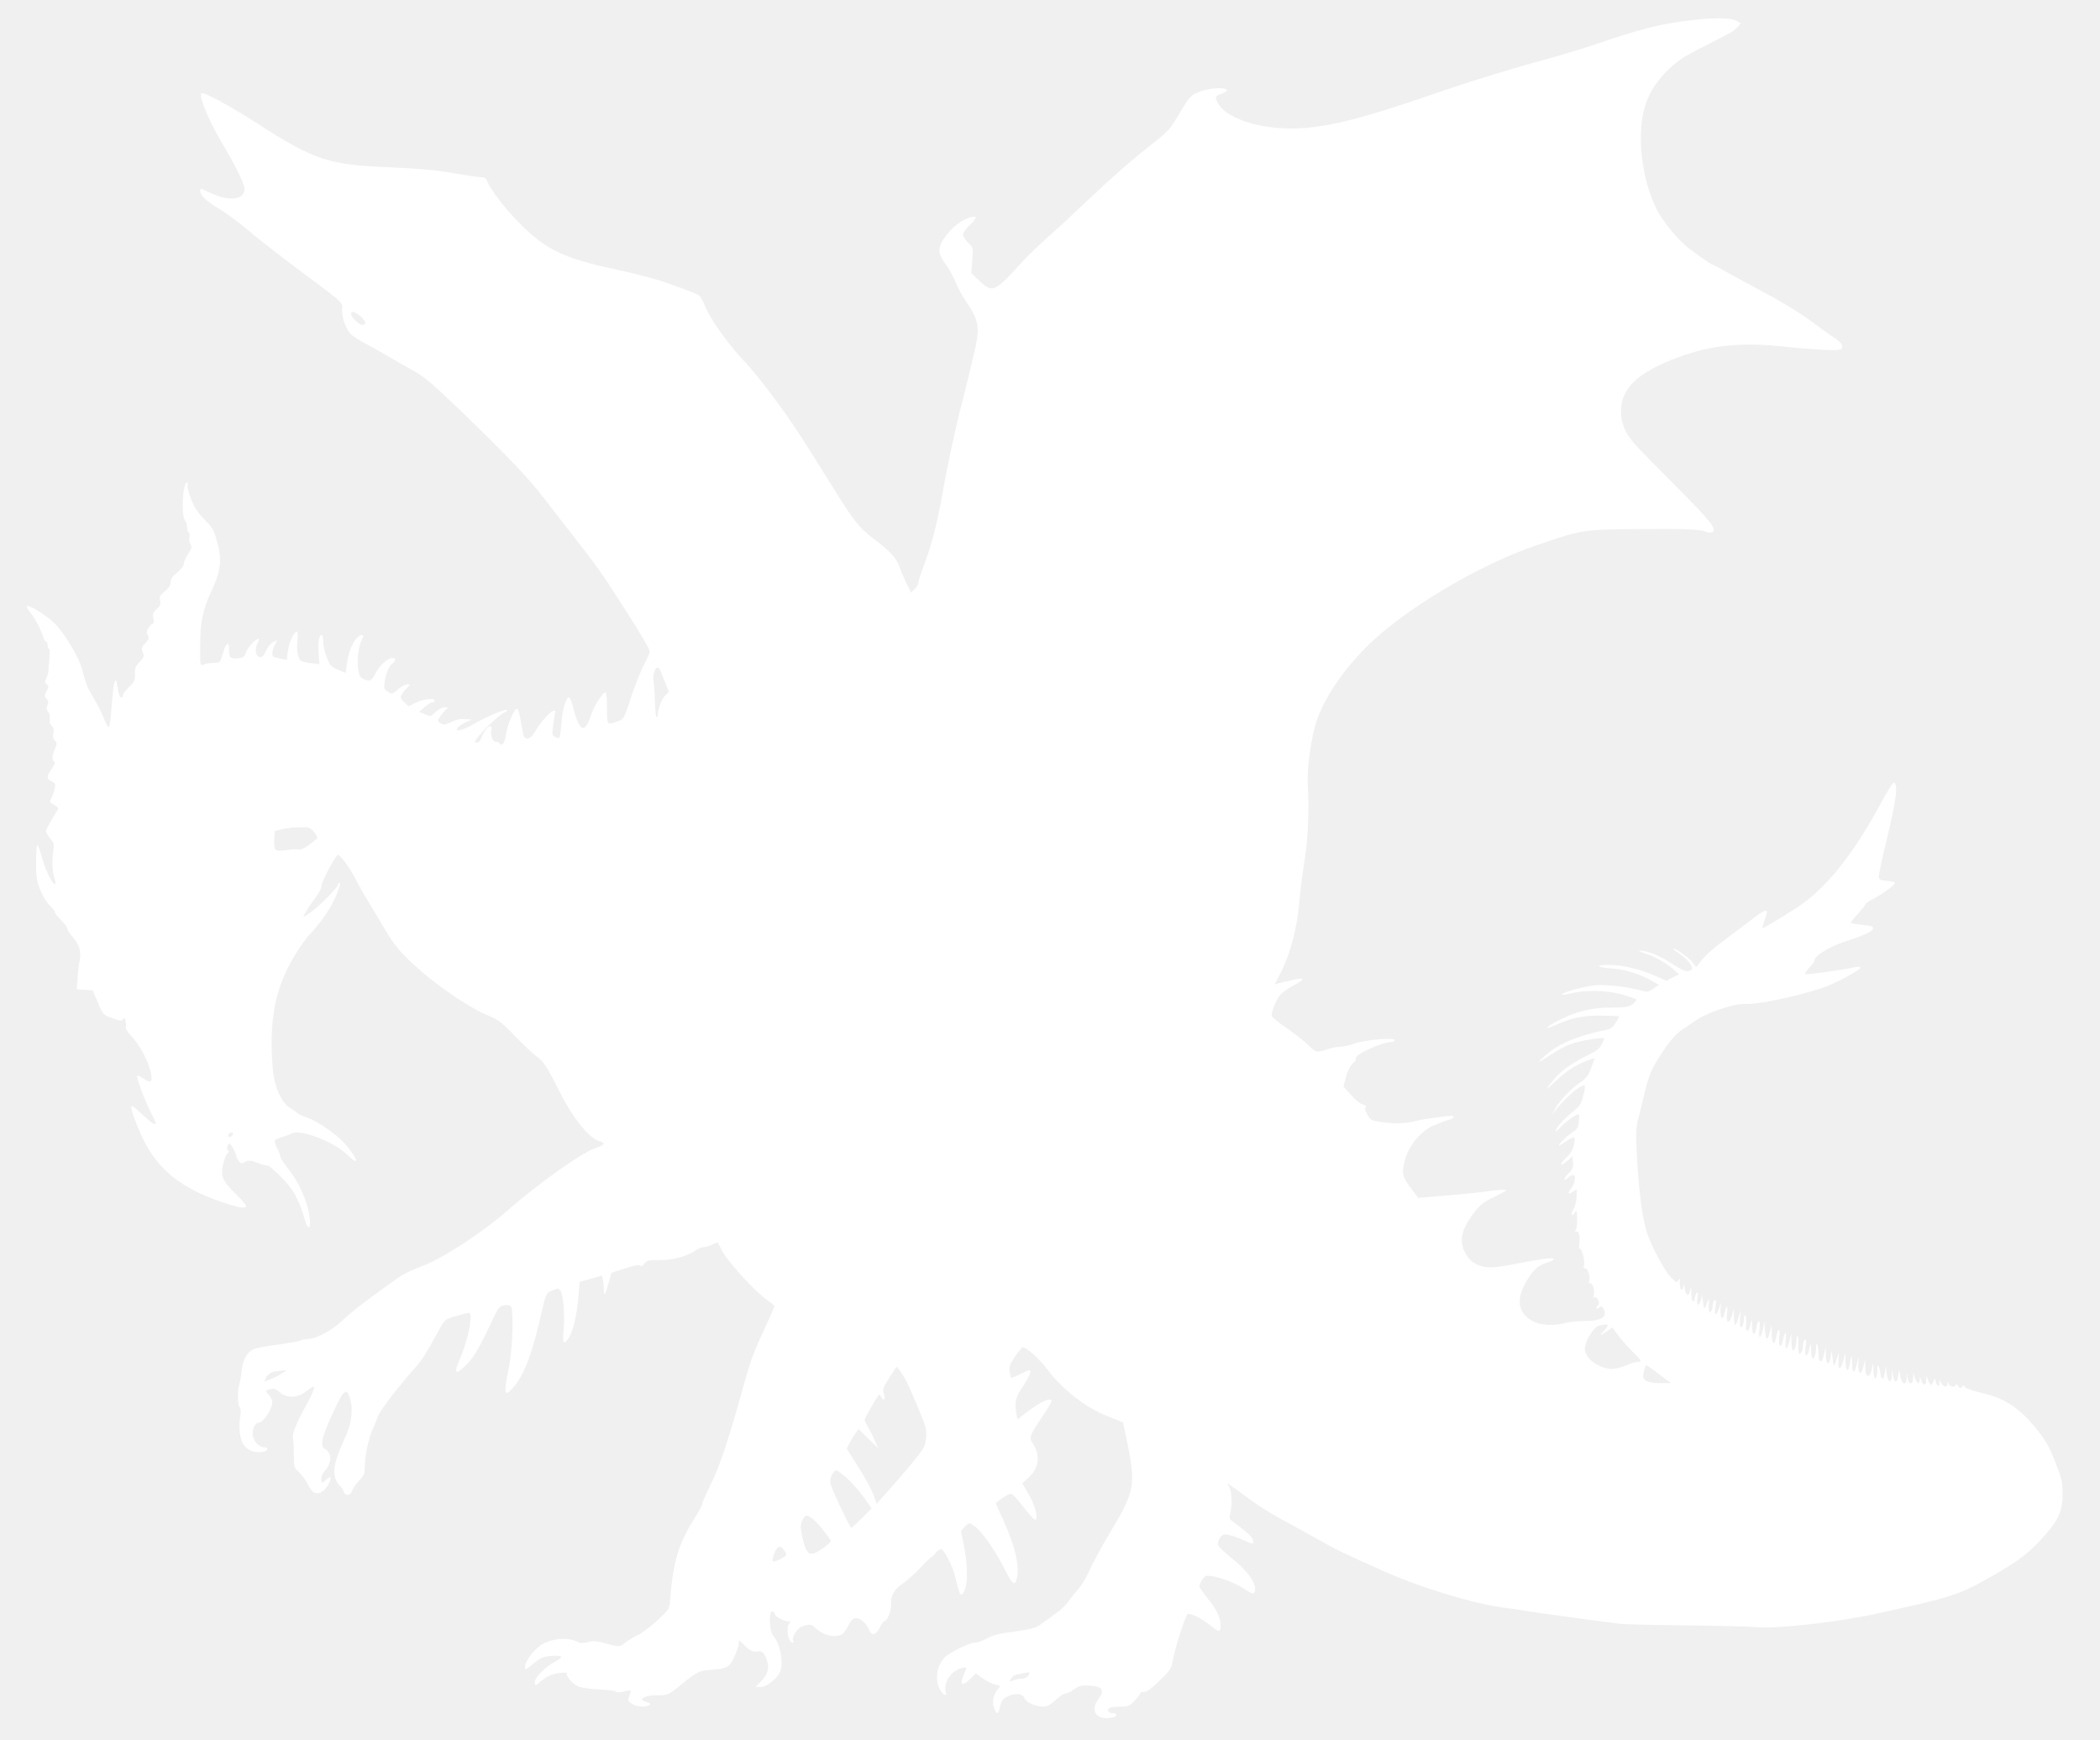
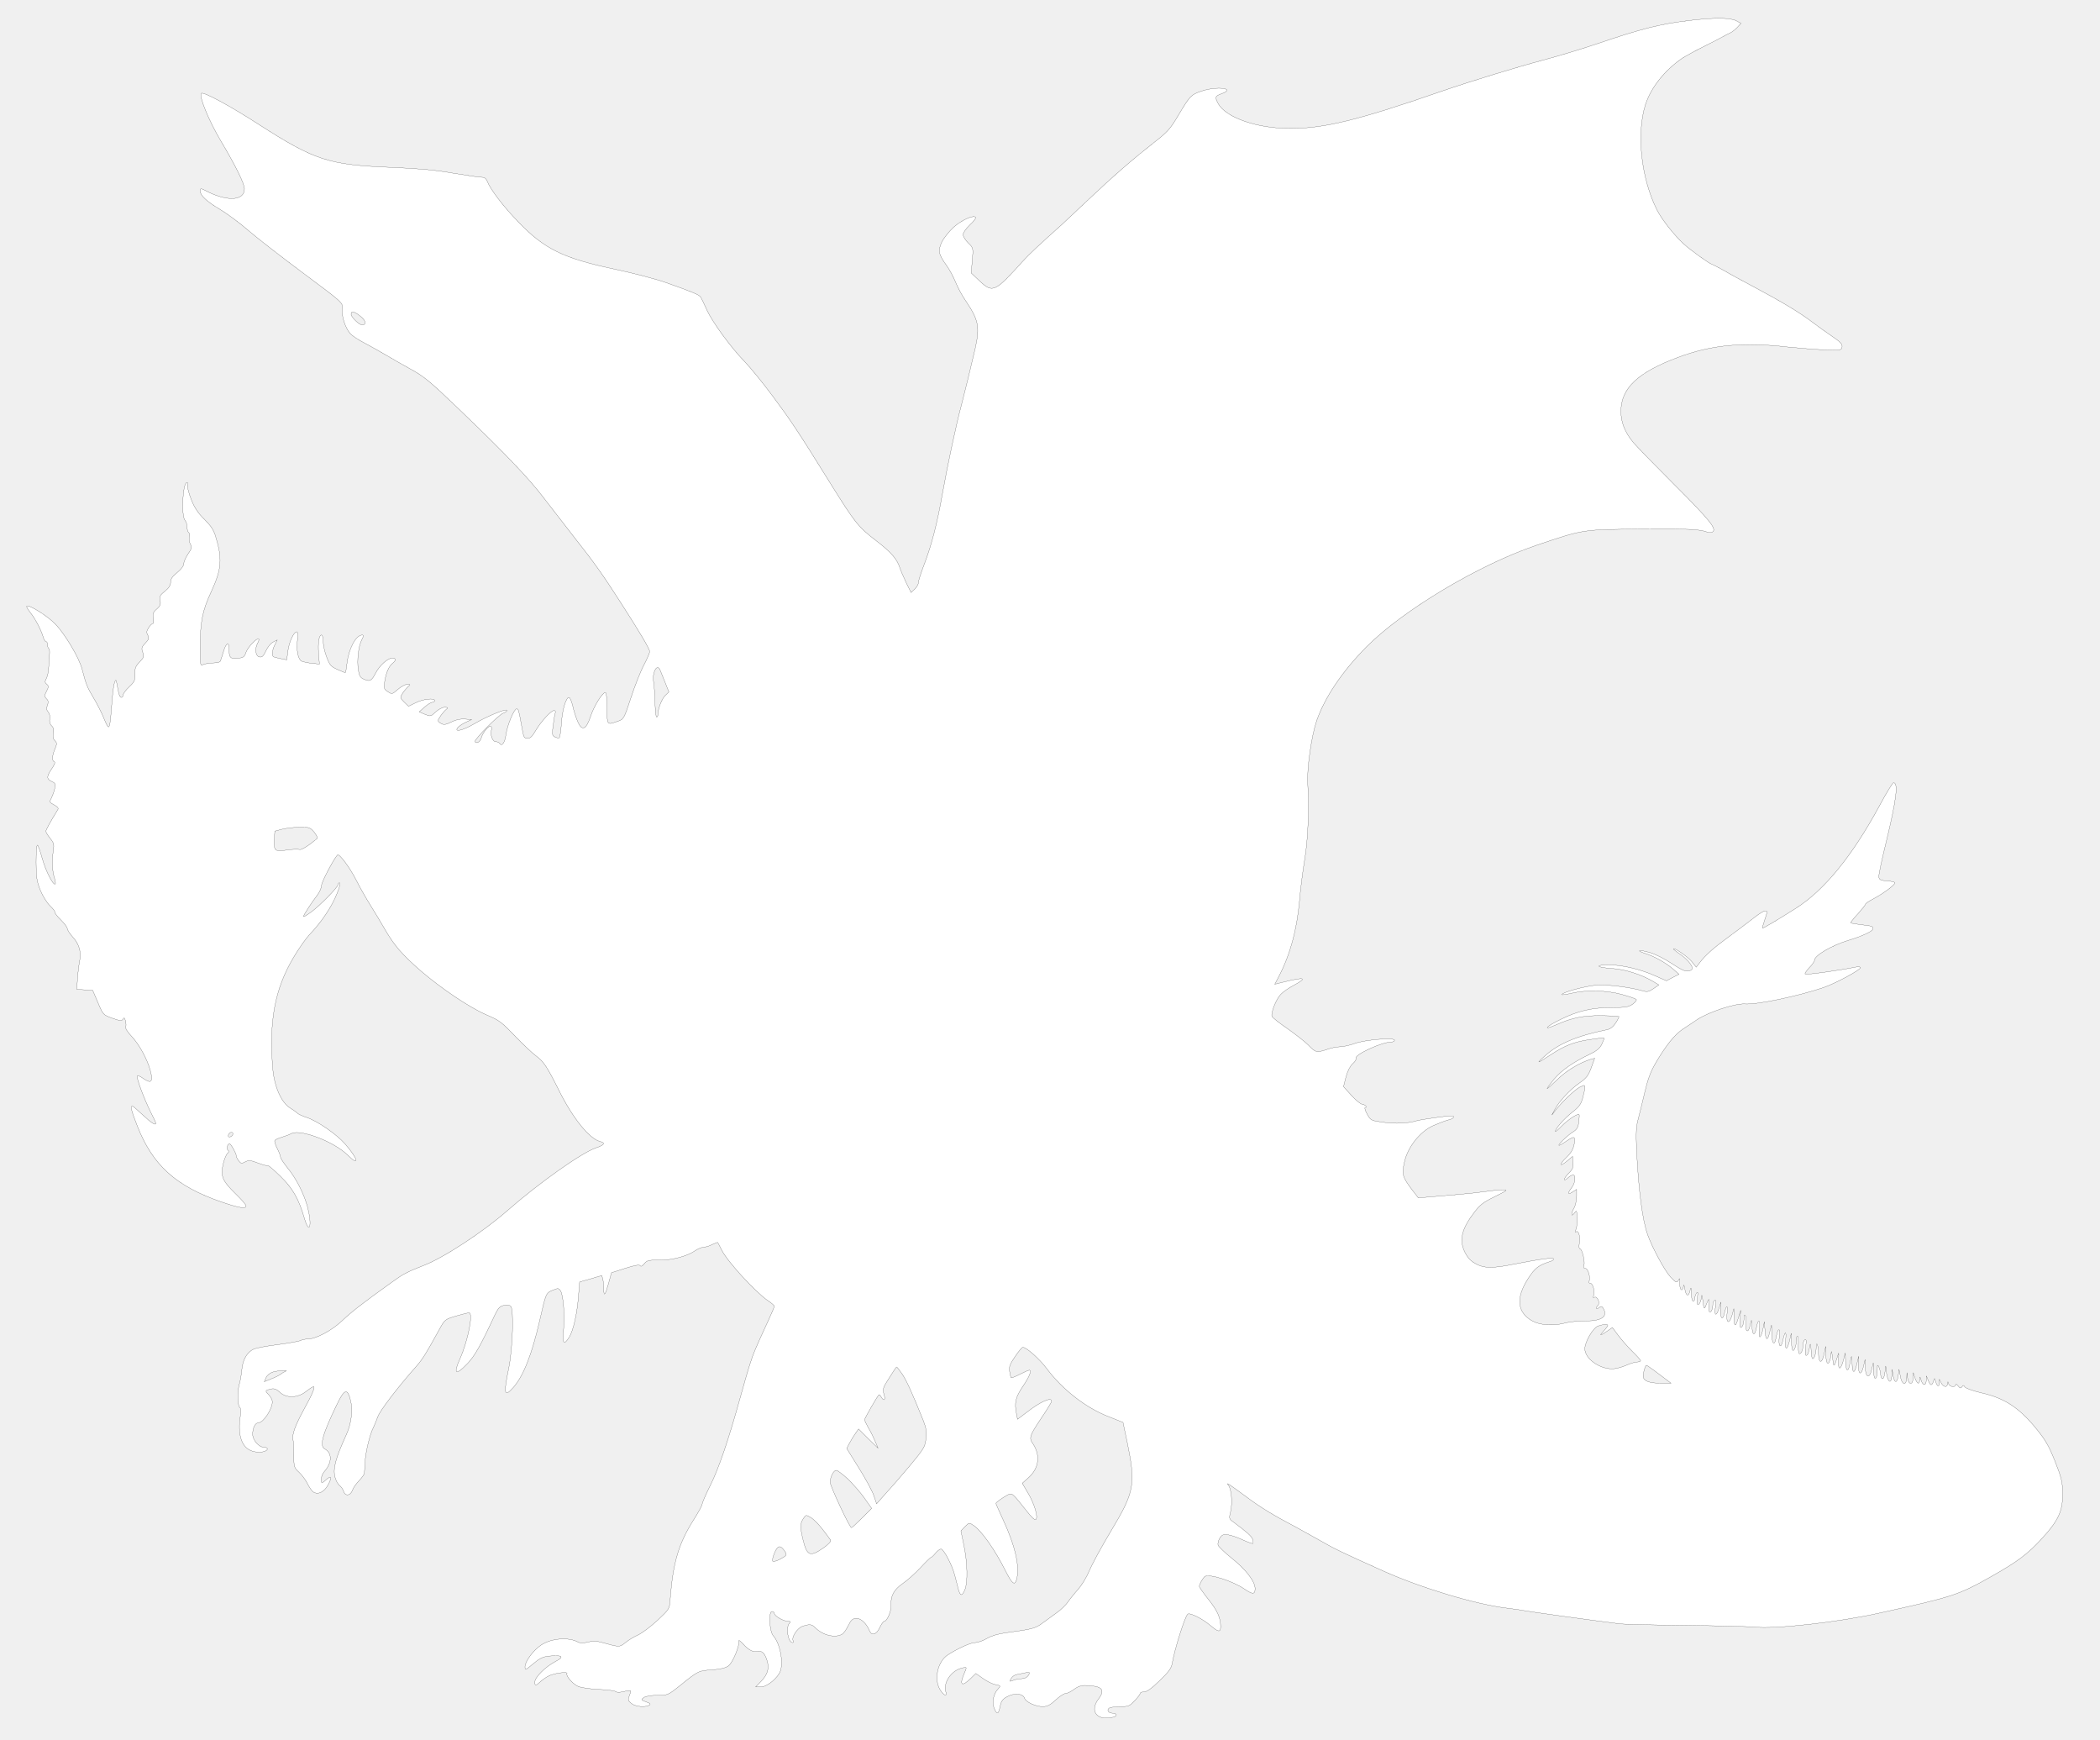
<svg xmlns="http://www.w3.org/2000/svg" version="1.0" width="1280pt" height="1060pt" viewBox="0 0 1280 1060" preserveAspectRatio="xMidYMid meet">
-   <g transform="translate(0,1060) scale(0.1,-0.1)" fill="#ffffff" stroke="none">
+   <g transform="translate(0,1060) scale(0.1,-0.1)" fill="#ffffff" stroke="#000000">
    <path d="M10295 10475 c-180 -22 -290 -50 -555 -140 -91 -31 -239 -76 -330 -100 -175 -47 -446 -130 -620 -190 -507 -176 -715 -227 -920 -228 -206 -1 -400 66 -446 154 -20 39 -18 43 22 58 91 33 -29 48 -125 15 -61 -21 -68 -28 -136 -142 -52 -88 -67 -105 -153 -172 -131 -103 -242 -199 -406 -354 -77 -72 -144 -135 -150 -141 -143 -128 -207 -188 -240 -225 -172 -191 -185 -197 -264 -123 l-52 49 6 76 c7 76 7 77 -25 108 -17 17 -31 40 -31 51 0 10 19 37 42 59 23 21 39 42 35 46 -15 15 -87 -18 -135 -61 -27 -25 -60 -66 -72 -91 -24 -53 -20 -73 31 -144 16 -21 39 -66 53 -98 13 -33 42 -87 66 -121 75 -112 83 -154 54 -285 -30 -129 -62 -260 -83 -341 -31 -113 -87 -376 -116 -540 -32 -183 -67 -318 -112 -435 -20 -52 -36 -102 -35 -111 0 -9 -10 -27 -22 -38 l-23 -22 -31 63 c-16 35 -33 74 -37 87 -17 54 -53 96 -146 167 -109 84 -127 107 -278 349 -200 322 -240 381 -349 528 -62 84 -140 179 -172 212 -83 85 -196 239 -231 315 -16 36 -33 71 -38 79 -7 14 -51 32 -206 87 -68 24 -198 58 -320 84 -312 66 -428 123 -586 288 -88 90 -171 199 -188 245 -8 20 -17 27 -38 27 -16 0 -93 12 -173 25 -105 19 -208 28 -375 35 -383 15 -467 43 -808 262 -178 115 -338 201 -350 189 -16 -16 47 -169 118 -288 91 -153 145 -262 145 -294 0 -75 -111 -79 -242 -8 -24 12 -28 11 -28 -5 0 -26 41 -65 118 -110 42 -25 120 -82 173 -128 53 -46 205 -164 338 -263 239 -178 241 -180 237 -213 -6 -44 18 -121 49 -155 14 -15 54 -41 88 -58 34 -18 93 -51 132 -74 38 -23 102 -59 140 -80 92 -50 122 -75 322 -267 278 -268 410 -407 501 -527 48 -62 130 -168 182 -235 122 -154 174 -228 282 -396 121 -188 178 -285 178 -301 0 -8 -16 -45 -35 -81 -20 -37 -55 -126 -79 -199 -43 -131 -44 -132 -82 -145 -65 -23 -64 -24 -64 81 0 56 -4 95 -10 95 -18 0 -69 -81 -90 -145 -27 -82 -53 -93 -79 -32 -10 23 -24 66 -30 95 -7 28 -17 52 -23 52 -18 0 -41 -76 -46 -158 -3 -45 -9 -85 -13 -88 -5 -3 -17 0 -27 5 -17 9 -18 17 -10 73 4 35 10 69 13 76 2 6 -1 12 -8 12 -19 0 -80 -68 -112 -122 -20 -35 -33 -48 -50 -48 -20 0 -24 7 -34 68 -19 105 -21 112 -32 112 -16 0 -57 -99 -65 -156 -6 -49 -25 -76 -39 -54 -4 6 -14 10 -24 10 -20 0 -35 47 -25 74 3 8 1 17 -5 20 -11 7 -49 -38 -57 -70 -6 -24 -30 -39 -39 -24 -7 12 146 166 174 175 12 3 21 11 21 16 0 14 -122 -36 -198 -81 -72 -42 -127 -55 -101 -23 8 9 30 23 49 32 l35 16 -42 3 c-28 2 -55 -4 -82 -18 -32 -16 -46 -18 -61 -10 -11 6 -20 14 -20 18 0 11 32 55 50 69 13 11 12 12 -10 13 -13 0 -38 -13 -55 -29 -29 -28 -31 -28 -65 -14 l-35 15 33 29 c18 16 39 29 47 29 8 0 15 5 15 10 0 18 -68 11 -115 -12 l-45 -22 -27 26 c-26 26 -26 27 -8 55 10 15 26 33 34 40 14 11 13 12 -6 13 -12 0 -38 -14 -58 -31 -34 -30 -36 -31 -61 -14 -24 15 -25 21 -19 63 8 52 25 92 49 111 22 18 20 31 -3 31 -27 0 -78 -46 -101 -91 -25 -48 -35 -54 -70 -39 -24 10 -30 20 -36 57 -9 60 1 143 20 182 13 25 14 31 3 31 -37 0 -81 -81 -92 -172 -4 -32 -8 -58 -10 -58 -1 0 -23 9 -48 20 -40 18 -48 27 -66 76 -12 30 -21 73 -21 94 0 22 -4 40 -10 40 -16 0 -23 -47 -18 -114 l5 -63 -46 5 c-25 2 -54 9 -63 13 -22 12 -32 67 -25 130 4 29 2 49 -4 49 -18 0 -47 -62 -54 -116 l-7 -55 -36 7 c-20 4 -40 9 -44 11 -13 7 -9 42 7 73 l15 30 -24 -12 c-14 -6 -34 -30 -45 -54 -16 -34 -24 -41 -41 -37 -23 6 -28 50 -9 85 6 11 9 22 6 24 -10 10 -66 -49 -77 -80 -10 -30 -16 -34 -52 -38 -45 -4 -52 4 -52 60 0 45 -18 35 -34 -19 -8 -24 -15 -50 -18 -56 -2 -8 -20 -13 -44 -13 -23 0 -50 -5 -61 -10 -18 -10 -19 -6 -19 102 0 157 13 225 67 341 65 141 69 202 26 342 -11 36 -30 64 -67 100 -38 37 -60 70 -80 120 -15 38 -25 77 -23 87 3 10 2 18 -3 18 -27 0 -37 -207 -11 -233 6 -6 11 -23 11 -38 0 -15 5 -31 10 -34 6 -4 8 -16 4 -27 -3 -11 -1 -31 6 -43 11 -20 9 -28 -14 -61 -14 -21 -26 -48 -26 -60 0 -12 -16 -34 -40 -53 -29 -23 -40 -39 -40 -59 0 -19 -10 -35 -35 -55 -29 -23 -34 -32 -29 -56 5 -23 1 -34 -21 -53 -22 -19 -25 -28 -20 -55 3 -18 2 -33 -3 -33 -6 0 -17 -11 -26 -25 -13 -20 -14 -30 -5 -46 9 -18 7 -25 -15 -48 -23 -24 -25 -31 -16 -56 10 -25 7 -32 -19 -59 -25 -26 -30 -39 -28 -74 1 -38 -3 -47 -36 -78 -20 -19 -37 -42 -37 -50 0 -8 -4 -14 -9 -14 -11 0 -17 16 -27 75 -6 36 -8 37 -16 16 -4 -13 -10 -53 -13 -90 -17 -215 -16 -214 -55 -121 -12 30 -40 84 -61 119 -38 63 -45 82 -69 174 -18 69 -104 214 -164 275 -47 49 -161 120 -173 108 -3 -3 8 -22 25 -43 29 -37 64 -105 77 -150 3 -13 11 -23 16 -23 5 0 9 -9 9 -19 0 -11 3 -22 8 -24 6 -5 6 -20 -2 -124 -1 -21 -8 -48 -14 -59 -9 -17 -9 -24 3 -34 13 -10 12 -16 -1 -42 -14 -27 -14 -32 -1 -46 12 -11 13 -21 6 -40 -7 -18 -6 -29 5 -41 8 -9 12 -27 9 -42 -3 -16 1 -32 12 -42 12 -12 15 -26 10 -46 -4 -19 -1 -34 9 -44 14 -14 14 -19 1 -51 -18 -42 -19 -73 -4 -78 7 -2 1 -19 -15 -42 -33 -48 -33 -63 -1 -78 22 -10 25 -16 19 -42 -3 -17 -13 -43 -20 -58 -14 -26 -13 -28 16 -43 20 -10 28 -20 23 -28 -47 -76 -73 -123 -73 -133 0 -7 12 -26 26 -43 22 -27 25 -37 19 -74 -9 -61 -7 -124 6 -164 6 -19 9 -37 6 -40 -12 -11 -58 78 -79 154 -13 46 -26 83 -30 83 -5 0 -8 -47 -8 -105 0 -89 4 -114 25 -168 14 -35 41 -79 60 -97 19 -18 32 -36 30 -40 -2 -4 14 -24 35 -45 22 -22 40 -45 40 -53 0 -8 15 -32 34 -53 38 -41 52 -90 42 -142 -4 -17 -10 -64 -13 -104 l-5 -72 48 -3 49 -3 32 -75 c31 -74 32 -75 88 -95 48 -17 57 -18 65 -5 7 11 10 8 15 -12 4 -15 4 -31 1 -37 -4 -6 11 -29 33 -53 49 -51 98 -141 117 -211 19 -71 6 -84 -46 -47 -15 11 -30 17 -33 14 -8 -8 39 -135 79 -216 19 -37 34 -70 34 -73 0 -16 -28 2 -79 50 -32 30 -61 55 -64 55 -14 0 -6 -30 30 -122 94 -239 234 -366 511 -462 107 -37 152 -44 152 -25 0 7 -28 39 -63 73 -82 80 -94 109 -77 182 7 30 19 59 27 66 10 8 10 13 3 18 -11 7 -4 40 9 40 8 0 41 -58 41 -73 0 -7 7 -21 15 -31 13 -17 18 -18 40 -6 21 11 32 10 79 -8 30 -11 56 -18 59 -15 3 2 37 -27 76 -65 75 -73 112 -138 146 -255 31 -107 49 -47 20 66 -21 79 -69 175 -121 238 -24 30 -44 60 -44 67 0 7 -9 31 -20 53 -12 22 -18 44 -15 49 3 5 22 14 43 20 20 6 47 16 60 23 56 27 258 -51 340 -131 77 -76 66 -26 -14 66 -52 60 -170 141 -234 162 -25 8 -51 20 -57 26 -7 7 -28 22 -46 33 -52 32 -95 130 -104 234 -25 293 12 490 126 682 32 55 77 118 98 140 53 56 94 111 131 175 36 64 63 140 51 140 -5 0 -9 -5 -9 -11 0 -16 -112 -130 -165 -168 -25 -18 -45 -30 -45 -26 0 9 50 86 81 126 16 20 29 49 29 64 0 20 73 159 97 185 10 11 77 -79 115 -155 22 -44 62 -114 88 -155 26 -41 65 -107 87 -145 57 -98 103 -151 216 -250 125 -108 299 -225 401 -269 85 -37 89 -40 191 -146 39 -40 88 -86 109 -102 49 -36 68 -63 144 -215 83 -167 185 -293 249 -309 35 -9 28 -21 -24 -39 -89 -30 -349 -215 -541 -383 -149 -131 -393 -290 -513 -335 -36 -14 -77 -31 -90 -38 -13 -6 -29 -15 -35 -18 -6 -3 -38 -25 -70 -48 -172 -123 -245 -180 -299 -232 -62 -59 -160 -111 -209 -111 -15 0 -35 -4 -44 -9 -9 -5 -72 -16 -138 -25 -67 -8 -133 -21 -147 -27 -41 -19 -67 -63 -73 -126 -3 -32 -10 -71 -15 -87 -13 -40 -11 -133 2 -142 7 -4 8 -22 4 -53 -17 -107 5 -184 60 -209 28 -13 65 -15 89 -6 23 9 20 24 -4 24 -32 0 -70 44 -70 80 0 39 16 70 36 70 29 0 84 83 84 128 0 10 -9 28 -20 40 -26 27 -25 29 9 37 22 5 35 1 56 -19 41 -38 109 -36 160 4 21 17 42 30 46 30 12 0 -6 -44 -59 -140 -52 -95 -73 -152 -66 -183 3 -12 5 -55 5 -96 0 -70 1 -75 32 -103 18 -17 41 -48 52 -71 11 -22 27 -45 36 -50 28 -17 64 0 88 43 27 49 21 63 -14 30 -18 -17 -25 -19 -26 -9 -2 27 3 44 20 64 45 52 46 111 1 135 -34 18 -16 86 72 268 47 99 66 105 85 27 15 -58 4 -144 -27 -210 -63 -138 -81 -202 -69 -253 4 -20 17 -44 27 -53 11 -8 23 -25 26 -37 10 -31 42 -28 54 6 5 15 24 42 41 59 17 18 31 38 32 45 0 7 2 38 4 68 3 60 29 169 51 211 7 15 19 44 27 66 12 36 126 185 234 306 40 46 58 75 140 224 34 62 35 63 102 83 38 11 73 20 80 20 27 0 -6 -168 -54 -277 -44 -98 -29 -109 44 -33 44 46 79 107 165 292 22 46 32 58 57 63 19 4 35 2 42 -5 20 -19 12 -259 -12 -377 -33 -160 -28 -181 28 -118 62 71 113 201 161 410 38 167 38 165 78 182 33 14 37 13 48 -2 17 -24 28 -151 19 -240 -8 -84 2 -96 35 -43 25 42 48 143 56 251 l7 85 68 19 67 20 6 -21 c3 -11 6 -39 6 -60 0 -51 9 -41 30 36 l17 62 84 27 c58 18 86 24 91 16 4 -7 13 -3 25 12 16 20 27 23 91 22 80 -1 172 24 220 58 17 11 40 21 52 21 11 0 35 7 51 16 17 8 32 14 34 12 1 -2 13 -23 25 -48 35 -69 207 -257 282 -307 21 -14 38 -29 38 -33 0 -4 -18 -47 -41 -96 -77 -167 -86 -189 -107 -254 -12 -36 -39 -130 -61 -210 -68 -246 -130 -430 -182 -533 -27 -54 -49 -105 -49 -113 0 -7 -23 -50 -51 -94 -92 -145 -127 -261 -144 -485 -4 -60 -4 -60 -77 -129 -40 -37 -93 -77 -118 -89 -25 -11 -60 -32 -78 -47 -36 -29 -35 -29 -143 1 -33 9 -56 10 -86 2 -28 -7 -46 -7 -59 0 -58 32 -163 24 -226 -18 -47 -31 -98 -100 -98 -132 0 -23 2 -22 50 18 40 34 59 43 99 47 81 7 93 -4 35 -34 -59 -31 -124 -95 -124 -124 0 -25 5 -25 33 1 12 11 35 28 52 36 32 17 119 28 111 14 -8 -13 31 -59 64 -76 17 -9 69 -17 126 -20 54 -2 101 -8 106 -13 6 -6 25 -6 46 -1 52 12 52 12 39 -22 -11 -28 -10 -33 12 -50 24 -20 85 -25 109 -10 10 6 5 12 -20 20 -31 11 -32 13 -14 26 11 8 43 14 82 14 64 0 65 0 141 61 109 88 111 89 193 94 51 4 82 11 100 24 26 19 70 125 63 152 -2 8 8 1 24 -16 35 -39 64 -54 89 -48 27 6 44 -8 58 -51 17 -49 7 -88 -36 -132 l-32 -33 32 0 c38 0 105 56 119 98 19 58 -4 170 -44 214 -23 25 -29 148 -8 148 8 0 15 -6 15 -12 0 -16 55 -48 83 -48 16 0 18 -3 9 -12 -24 -24 -9 -118 19 -118 6 0 8 4 4 10 -13 20 23 77 55 89 45 15 57 14 79 -8 46 -46 118 -64 162 -41 11 6 28 30 39 53 16 33 26 43 47 45 29 2 64 -30 83 -76 14 -33 42 -24 63 21 9 20 22 37 27 37 17 0 44 64 41 98 -3 56 17 94 70 131 27 18 76 62 109 97 32 35 62 64 66 64 3 0 15 11 26 25 11 14 26 25 34 25 16 0 67 -96 83 -158 6 -23 16 -60 21 -82 13 -48 23 -50 41 -8 19 45 16 166 -6 271 l-18 88 25 26 c25 25 26 25 52 7 48 -31 131 -149 196 -279 38 -75 54 -89 65 -54 24 73 -6 207 -81 368 -24 52 -44 97 -44 100 0 3 20 19 45 35 45 28 46 28 66 10 11 -10 43 -49 72 -86 34 -44 55 -64 61 -58 15 15 -9 96 -49 163 l-34 58 39 35 c64 58 73 137 24 209 -23 32 -17 48 51 150 36 53 65 101 65 106 0 28 -69 -3 -151 -67 l-57 -43 -6 31 c-14 71 -7 102 39 170 42 63 55 98 38 98 -5 0 -30 -11 -57 -25 -27 -14 -51 -23 -53 -21 -2 2 -6 19 -9 38 -5 28 1 44 33 91 21 31 42 56 46 57 22 1 103 -71 147 -130 96 -128 238 -239 375 -292 l90 -36 27 -128 c51 -249 43 -295 -98 -530 -59 -98 -120 -210 -135 -248 -16 -38 -46 -87 -67 -110 -20 -23 -48 -57 -61 -76 -13 -20 -44 -50 -70 -68 -25 -18 -65 -47 -88 -64 -43 -32 -61 -36 -221 -58 -47 -6 -90 -19 -117 -35 -24 -14 -56 -25 -72 -25 -27 0 -108 -37 -166 -75 -62 -40 -86 -148 -47 -212 22 -36 45 -45 35 -13 -17 55 32 129 98 145 32 8 32 8 12 -38 -28 -67 -11 -77 41 -26 l32 31 44 -31 c24 -17 58 -34 76 -37 33 -7 33 -7 14 -28 -27 -29 -37 -81 -22 -117 17 -40 26 -37 36 13 7 33 16 45 46 60 43 23 94 17 103 -11 7 -23 67 -51 111 -51 26 0 45 9 78 40 24 22 51 40 61 40 10 0 33 11 51 25 23 17 44 25 71 24 101 -3 122 -25 79 -82 -58 -76 -8 -137 91 -111 26 7 21 24 -7 24 -24 0 -36 20 -19 31 8 5 38 9 68 9 48 0 57 3 87 36 19 19 34 40 34 45 0 5 11 9 24 9 17 0 47 22 94 68 56 54 72 75 77 107 16 90 76 280 94 298 12 12 90 -27 139 -69 49 -41 62 -43 62 -6 0 53 -20 98 -75 166 -30 38 -55 74 -55 78 0 14 22 52 34 61 26 18 169 -27 242 -77 50 -34 64 -33 64 3 0 44 -57 118 -142 185 -42 34 -79 69 -83 79 -4 10 1 29 10 44 14 21 22 24 51 20 19 -3 60 -17 91 -32 31 -14 58 -23 60 -21 3 3 2 14 -2 26 -6 18 -36 45 -124 110 -19 14 -20 19 -10 60 12 52 5 135 -13 158 -19 23 -2 12 112 -72 86 -64 163 -111 308 -187 29 -16 92 -51 140 -78 91 -52 111 -62 382 -184 232 -104 560 -203 755 -227 50 -6 97 -13 105 -15 13 -4 426 -61 580 -80 30 -4 215 -8 410 -10 195 -2 381 -7 412 -10 127 -14 513 29 763 85 453 100 482 110 681 222 161 91 220 135 307 229 105 114 132 172 129 287 -1 62 -8 91 -47 189 -39 97 -58 129 -121 206 -101 121 -188 177 -323 208 -53 12 -100 29 -105 37 -7 12 -10 12 -17 1 -8 -11 -12 -10 -24 5 -8 11 -15 14 -15 8 0 -19 -38 -14 -43 6 -4 16 -5 16 -6 0 -1 -25 -26 -22 -39 5 l-11 22 0 -24 c-1 -28 -16 -19 -24 14 -5 19 -5 19 -12 -2 -10 -30 -19 -29 -32 5 l-11 27 -1 -28 c-1 -34 -22 -32 -32 4 -7 23 -7 23 -8 2 -1 -33 -16 -28 -29 10 l-10 32 -1 -32 c-1 -22 -6 -33 -15 -33 -9 0 -16 13 -19 33 l-4 32 -1 -32 c-3 -50 -30 -43 -39 10 l-8 42 -5 -38 c-6 -48 -23 -48 -31 0 l-6 38 -2 -38 c-2 -53 -24 -43 -32 14 l-5 44 -5 -38 c-5 -48 -23 -53 -27 -7 -3 33 -21 68 -19 39 1 -39 -4 -69 -13 -69 -5 0 -10 21 -11 48 l-1 47 -10 -42 c-13 -58 -38 -48 -39 16 l-1 46 -10 -43 c-13 -58 -33 -49 -31 14 l2 49 -11 -47 c-14 -63 -28 -61 -29 5 -1 55 -4 54 -14 -5 -9 -55 -25 -46 -26 15 l-1 52 -12 -44 c-17 -64 -34 -63 -30 1 3 51 3 52 -7 18 -20 -65 -23 -65 -29 -5 -4 33 -7 49 -8 35 -6 -80 -31 -94 -33 -17 l-1 52 -10 -48 c-13 -60 -33 -57 -34 6 0 47 -14 81 -14 36 0 -34 -11 -69 -21 -69 -5 0 -10 24 -10 53 -1 28 -3 43 -6 32 -2 -11 -6 -30 -9 -43 -2 -12 -9 -22 -15 -22 -6 0 -7 19 -3 52 5 37 4 49 -5 44 -6 -4 -11 -18 -11 -31 0 -30 -10 -55 -22 -55 -5 0 -8 22 -7 50 2 27 0 53 -4 57 -4 3 -7 -5 -7 -18 0 -34 -11 -69 -21 -69 -5 0 -9 24 -10 53 l-1 52 -9 -40 c-16 -68 -31 -68 -25 0 6 60 -5 55 -18 -8 -11 -50 -28 -31 -21 24 9 62 -9 60 -19 -1 -9 -56 -26 -41 -27 23 l-1 52 -11 -42 c-13 -58 -25 -54 -29 10 l-4 52 -8 -43 c-13 -63 -30 -66 -22 -4 8 61 -8 71 -18 12 -9 -55 -26 -50 -27 8 -1 48 -3 48 -13 0 -10 -44 -29 -34 -23 11 2 21 1 45 -4 52 -6 10 -9 6 -9 -13 0 -31 -9 -58 -20 -58 -4 0 -6 24 -4 53 l4 52 -13 -42 c-18 -62 -27 -63 -28 -2 l-1 54 -11 -41 c-17 -58 -38 -47 -30 14 6 52 -5 52 -16 0 -10 -48 -26 -35 -24 20 l2 47 -11 -37 c-16 -53 -31 -47 -22 8 5 34 4 45 -5 40 -6 -4 -11 -16 -11 -26 0 -27 -11 -51 -20 -45 -4 3 -6 24 -4 48 4 42 0 38 -22 -18 -6 -15 -10 -6 -14 35 -4 30 -7 45 -8 33 -3 -30 -12 -53 -23 -53 -5 0 -7 19 -3 43 4 31 3 38 -5 27 -6 -8 -11 -23 -11 -32 0 -10 -4 -18 -10 -18 -5 0 -11 21 -11 48 -1 39 -2 42 -8 17 -8 -40 -25 -34 -32 12 -3 21 -7 28 -8 16 0 -13 -5 -23 -11 -23 -9 0 -14 26 -11 60 1 11 -1 11 -9 -3 -10 -16 -14 -14 -47 20 -35 37 -112 179 -140 258 -33 93 -56 273 -68 525 -4 96 -2 138 10 180 8 30 26 104 40 163 18 78 36 127 66 178 63 108 116 174 167 208 26 17 64 42 84 56 70 47 233 101 293 97 76 -5 319 46 477 99 72 24 228 108 228 122 0 5 -12 7 -27 4 -97 -20 -304 -49 -310 -43 -4 3 8 21 25 39 18 18 32 39 32 46 0 28 105 90 205 120 79 24 144 53 149 67 7 18 1 21 -71 29 -35 4 -63 9 -63 12 0 3 20 28 45 55 25 28 45 53 45 57 0 5 24 21 53 36 60 32 127 83 127 95 0 5 -21 10 -47 12 -40 2 -49 7 -51 24 -2 11 18 104 43 206 65 268 77 368 46 368 -5 0 -44 -63 -85 -140 -167 -308 -337 -516 -511 -626 -117 -74 -200 -123 -203 -120 -1 2 5 22 13 46 8 23 15 46 15 51 0 20 -29 6 -92 -44 -37 -28 -102 -78 -145 -109 -88 -64 -138 -109 -171 -152 l-23 -30 -28 35 c-24 29 -111 89 -111 76 0 -2 18 -17 41 -32 54 -38 87 -84 68 -96 -26 -16 -45 -9 -120 40 -41 27 -100 57 -132 66 -65 19 -90 14 -30 -5 59 -19 124 -56 168 -93 l39 -34 -39 -20 -38 -20 -65 29 c-91 41 -203 68 -284 68 -93 0 -78 -16 19 -22 79 -5 179 -37 251 -80 l33 -20 -33 -23 c-26 -18 -39 -21 -62 -14 -83 24 -225 41 -291 35 -70 -7 -205 -44 -205 -57 0 -3 26 0 58 8 88 21 213 19 307 -7 44 -12 84 -26 88 -30 5 -4 -5 -17 -21 -29 -26 -18 -44 -21 -125 -21 -121 0 -210 -20 -314 -72 -91 -44 -114 -71 -30 -34 99 44 164 57 275 57 58 -1 107 -3 109 -5 3 -2 -6 -20 -19 -40 -15 -23 -33 -37 -53 -41 -182 -37 -297 -85 -380 -161 -55 -49 -49 -48 38 9 84 55 141 78 237 92 47 7 86 12 88 10 2 -1 -5 -18 -14 -37 -12 -26 -31 -42 -77 -64 -97 -46 -169 -96 -215 -151 -23 -28 -42 -53 -42 -57 0 -3 27 21 61 54 54 54 137 104 206 125 l23 6 -21 -58 c-18 -48 -30 -64 -71 -92 -56 -39 -125 -112 -151 -162 l-18 -34 23 30 c39 50 115 123 147 140 29 14 31 14 31 -2 0 -10 -6 -39 -13 -64 -10 -37 -22 -55 -64 -87 -49 -39 -103 -100 -103 -117 0 -4 18 11 39 33 37 38 98 78 106 70 2 -2 1 -22 -2 -46 -4 -33 -12 -46 -37 -61 -32 -20 -95 -81 -83 -81 3 0 23 11 43 25 51 34 57 32 49 -17 -6 -31 -18 -53 -47 -81 -47 -45 -44 -62 4 -22 l33 28 3 -37 c3 -30 -2 -42 -28 -67 -32 -33 -34 -55 -2 -26 10 10 24 17 30 17 19 0 14 -50 -8 -77 -27 -35 -25 -47 5 -27 l25 16 0 -43 c-1 -24 -7 -55 -15 -69 -20 -34 -20 -60 0 -34 13 17 15 17 16 2 4 -45 2 -85 -6 -102 -6 -14 -5 -17 3 -12 15 9 26 -36 18 -74 -3 -17 -1 -30 4 -30 13 0 32 -77 25 -100 -4 -14 -2 -20 9 -20 16 0 33 -61 21 -79 -3 -6 0 -11 8 -11 16 0 30 -51 20 -77 -4 -10 -3 -14 5 -9 16 10 37 -33 23 -47 -17 -17 -13 -31 5 -16 13 10 17 10 25 -2 32 -51 -6 -79 -107 -79 -43 0 -97 -5 -119 -11 -74 -21 -155 -16 -205 11 -93 52 -102 140 -26 258 42 66 64 82 139 106 9 3 17 9 17 14 0 11 -79 0 -243 -32 -142 -29 -192 -26 -252 15 -35 24 -65 84 -65 129 0 49 21 98 68 161 41 56 58 70 132 106 83 42 84 43 45 42 -22 0 -67 -5 -100 -10 -33 -5 -107 -13 -165 -18 -58 -5 -136 -12 -175 -15 l-70 -6 -37 48 c-59 78 -64 94 -49 165 19 94 94 190 176 227 34 15 76 31 93 35 31 6 45 25 19 25 -31 0 -185 -22 -212 -30 -54 -16 -129 -20 -205 -9 -74 10 -76 12 -97 50 -12 21 -17 39 -12 39 17 0 -1 20 -19 21 -9 1 -39 25 -65 54 l-48 53 15 59 c10 37 25 66 41 81 14 12 23 26 20 32 -13 21 157 100 215 100 11 0 20 5 20 11 0 18 -179 3 -243 -20 -28 -11 -68 -19 -88 -20 -20 0 -56 -7 -80 -16 -63 -21 -70 -20 -114 26 -22 22 -80 67 -128 101 -49 33 -91 67 -94 74 -8 21 25 104 53 134 13 14 48 39 79 55 87 47 70 53 -63 20 l-52 -13 24 46 c70 134 111 285 127 465 5 67 20 178 31 247 21 123 28 307 19 465 -6 91 23 291 54 382 50 144 156 301 303 450 222 224 685 501 1037 620 290 98 276 96 643 99 293 2 356 -1 402 -20 8 -3 21 -2 28 2 28 18 -15 71 -229 285 -120 120 -235 238 -254 261 -51 62 -75 122 -75 189 0 141 102 238 350 330 203 76 398 94 670 62 69 -7 170 -15 225 -17 95 -3 100 -2 103 18 2 17 -11 31 -60 64 -35 24 -89 62 -120 86 -82 62 -182 122 -373 224 -55 29 -131 70 -168 92 -38 21 -71 38 -73 38 -11 0 -132 87 -172 124 -57 52 -134 150 -162 206 -96 190 -127 463 -71 641 33 104 117 211 226 285 19 12 80 46 137 74 57 29 110 56 118 61 8 5 24 13 35 18 11 5 31 20 44 34 l23 25 -30 16 c-37 19 -138 19 -287 1z m-8096 -1804 c32 -26 36 -51 8 -51 -18 0 -67 48 -67 65 0 23 21 17 59 -14z m1824 -2153 c3 -7 16 -40 30 -74 l24 -61 -22 -21 c-21 -20 -45 -82 -45 -116 0 -9 -3 -16 -8 -16 -4 0 -8 42 -10 93 -1 50 -5 104 -8 120 -11 56 21 117 39 75z m-2108 -989 c14 -18 22 -35 18 -39 -52 -44 -96 -71 -107 -67 -8 3 -43 2 -77 -3 -75 -11 -80 -6 -77 65 l3 50 45 12 c25 6 73 12 107 12 57 1 63 -1 88 -30z m-495 -1838 c0 -12 -20 -25 -27 -18 -7 7 6 27 18 27 5 0 9 -4 9 -9z m8380 -1168 c0 -4 -12 -20 -27 -36 -28 -30 -20 -29 29 5 l26 18 35 -47 c20 -27 58 -70 86 -98 28 -27 51 -53 51 -57 0 -4 -10 -8 -22 -8 -13 0 -43 -10 -68 -21 -25 -11 -61 -20 -80 -21 -82 -1 -170 63 -170 123 0 41 50 127 80 138 31 11 60 13 60 4z m283 -275 c24 -18 57 -43 73 -55 l29 -22 -57 0 c-64 -1 -103 10 -111 33 -6 14 10 76 19 76 2 0 23 -15 47 -32z m-4585 -20 c27 -39 63 -119 129 -283 19 -49 22 -70 17 -114 -6 -50 -14 -62 -104 -170 -54 -64 -120 -140 -148 -170 l-49 -55 -17 50 c-9 27 -50 103 -91 168 l-74 119 16 31 c9 17 25 44 36 59 l20 29 59 -59 60 -58 -17 40 c-9 22 -27 59 -41 82 -13 23 -24 46 -24 51 0 9 74 138 87 152 2 3 9 -3 14 -13 17 -29 28 -19 17 16 -9 31 -7 40 32 100 23 37 43 67 45 67 2 0 17 -19 33 -42z m-3758 15 c-8 -3 -22 -11 -30 -18 -8 -6 -34 -19 -57 -28 l-42 -17 11 25 c6 15 25 29 42 34 33 10 101 13 76 4z m3427 -655 c30 -29 76 -81 101 -116 l45 -64 -59 -59 c-32 -32 -61 -59 -64 -59 -11 0 -130 254 -130 277 0 32 21 73 37 73 8 0 39 -24 70 -52z m-153 -308 c24 -30 45 -60 49 -66 4 -7 -15 -27 -47 -49 -77 -53 -96 -46 -119 42 -21 84 -21 107 -1 138 16 24 17 25 46 7 17 -9 49 -42 72 -72z m-230 -134 c14 -22 13 -24 -26 -46 -22 -12 -43 -18 -48 -14 -4 5 1 28 11 51 20 47 36 49 63 9z m1484 -756 c-8 -12 -24 -20 -40 -20 -15 0 -38 -4 -52 -10 -24 -9 -25 -8 -13 11 6 11 21 22 32 24 11 2 29 6 40 8 43 10 46 8 33 -13z" />
  </g>
</svg>
